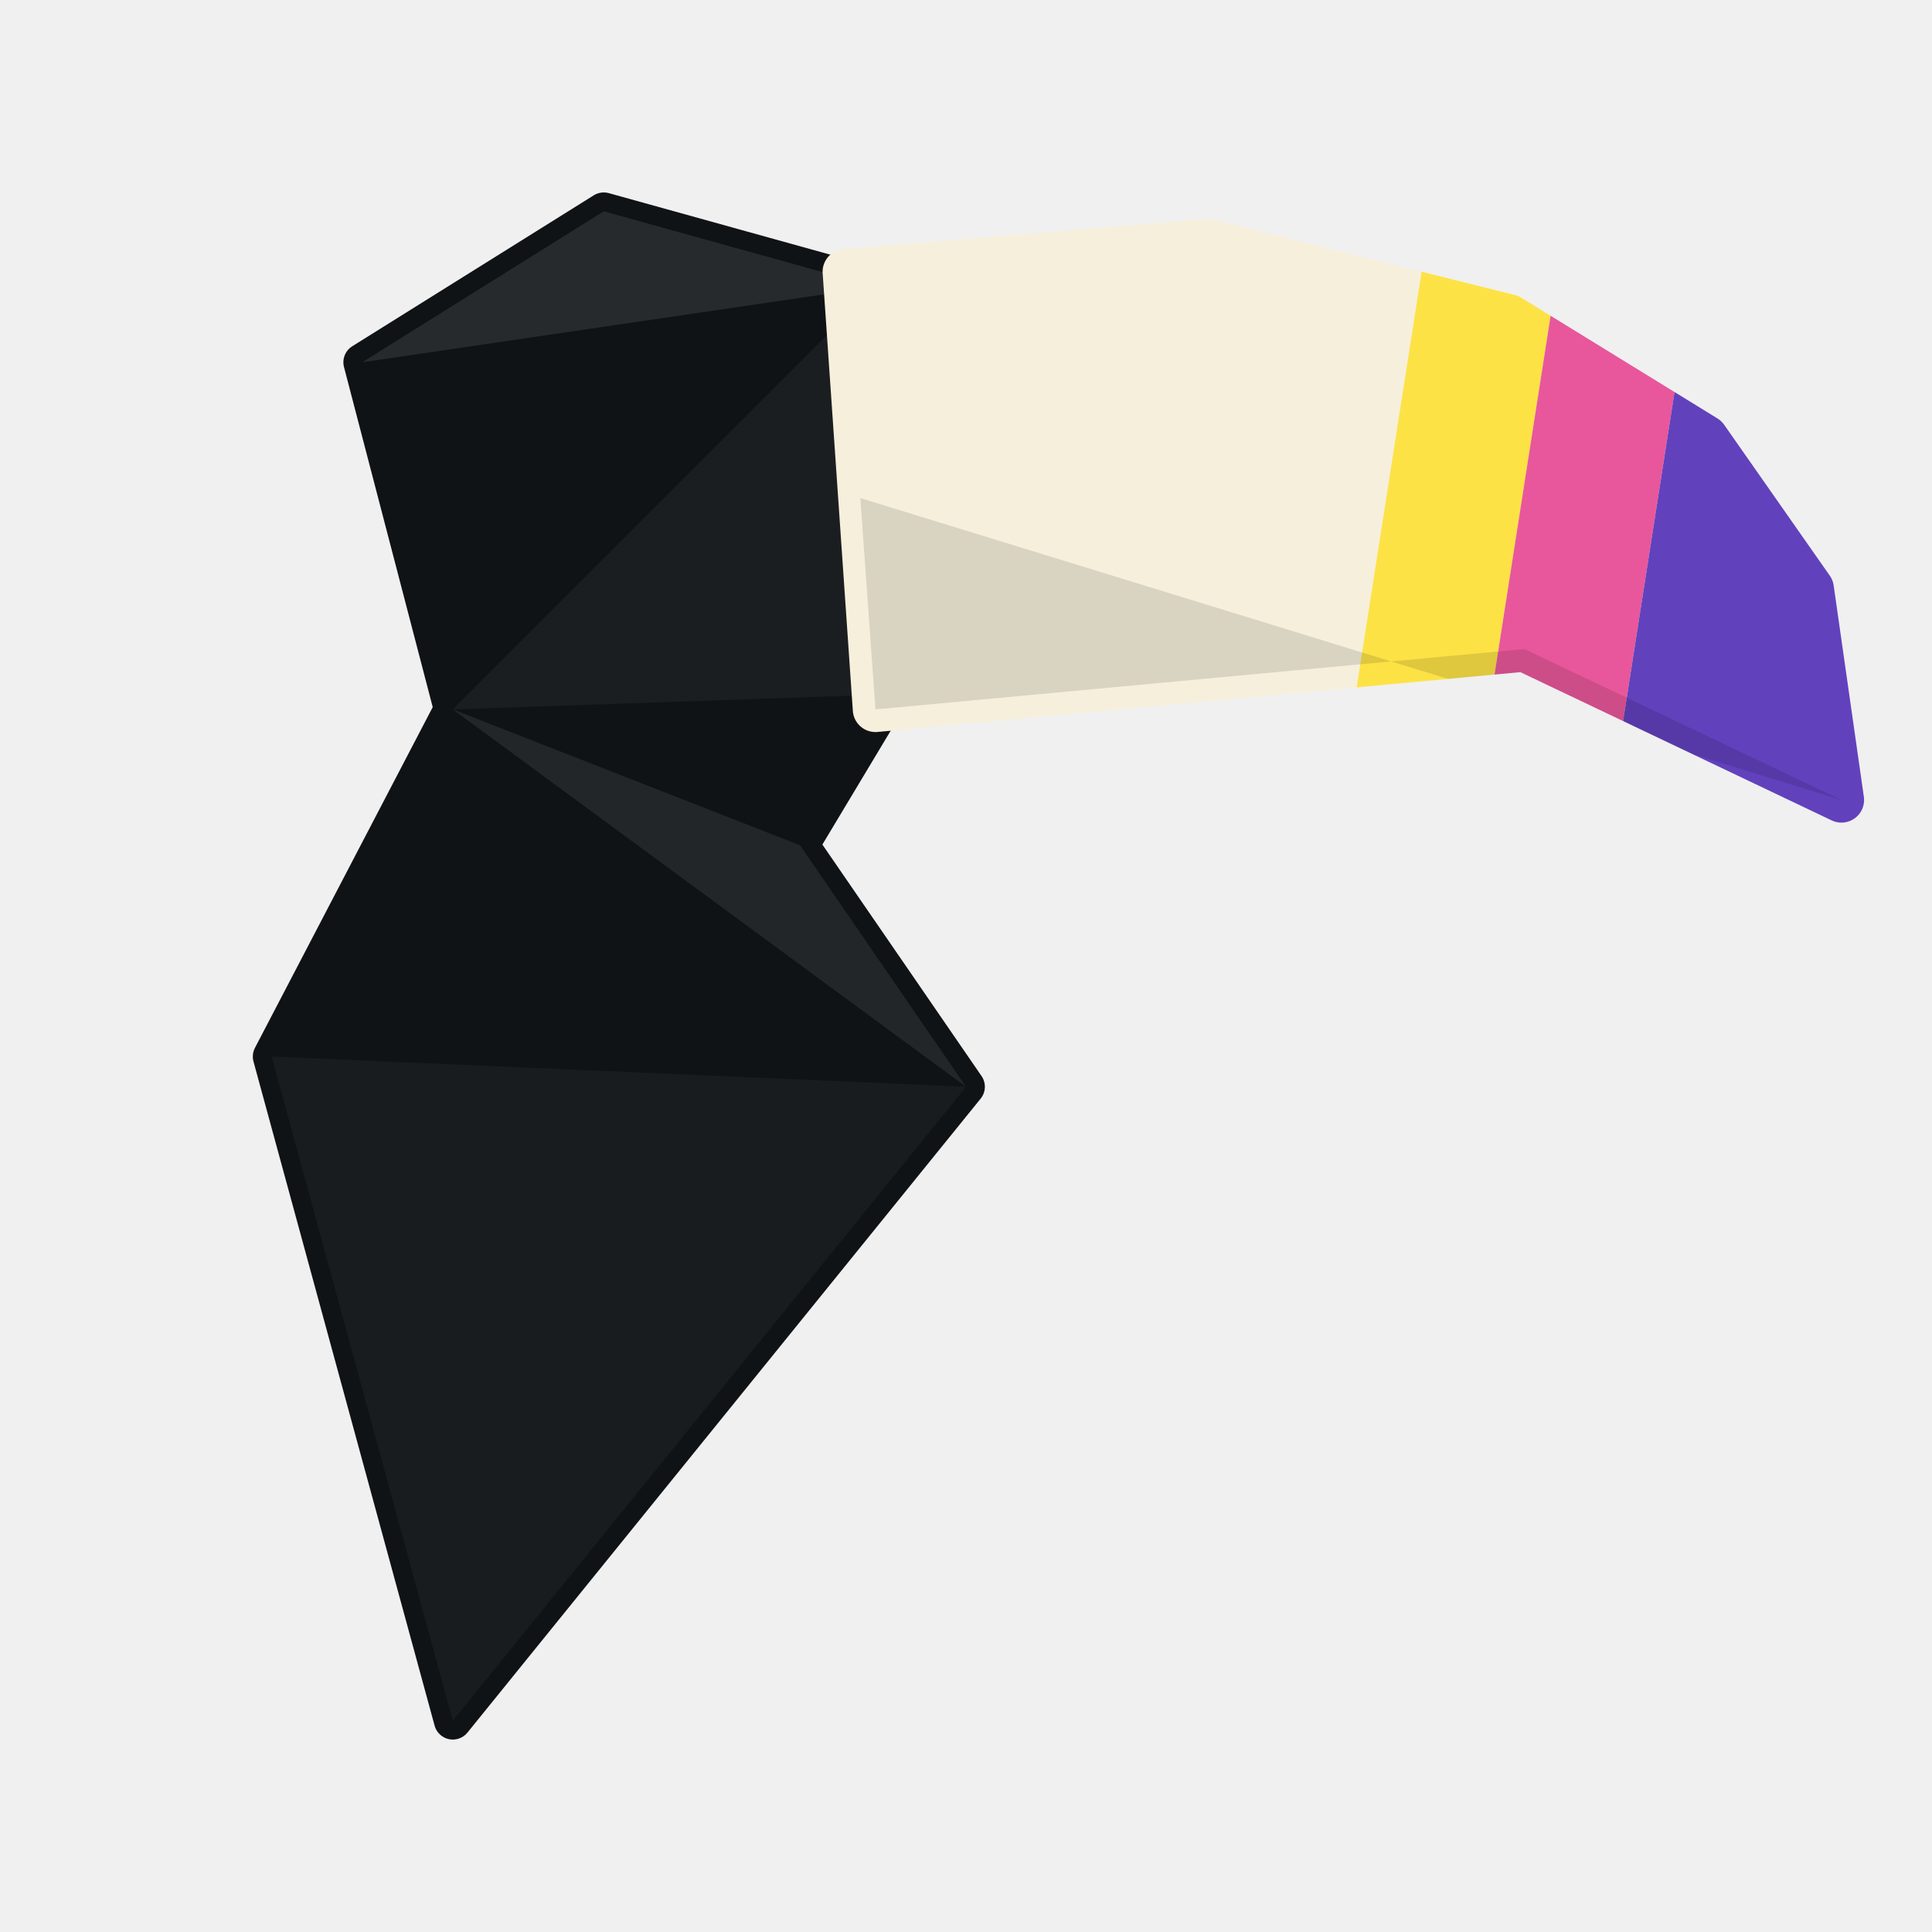
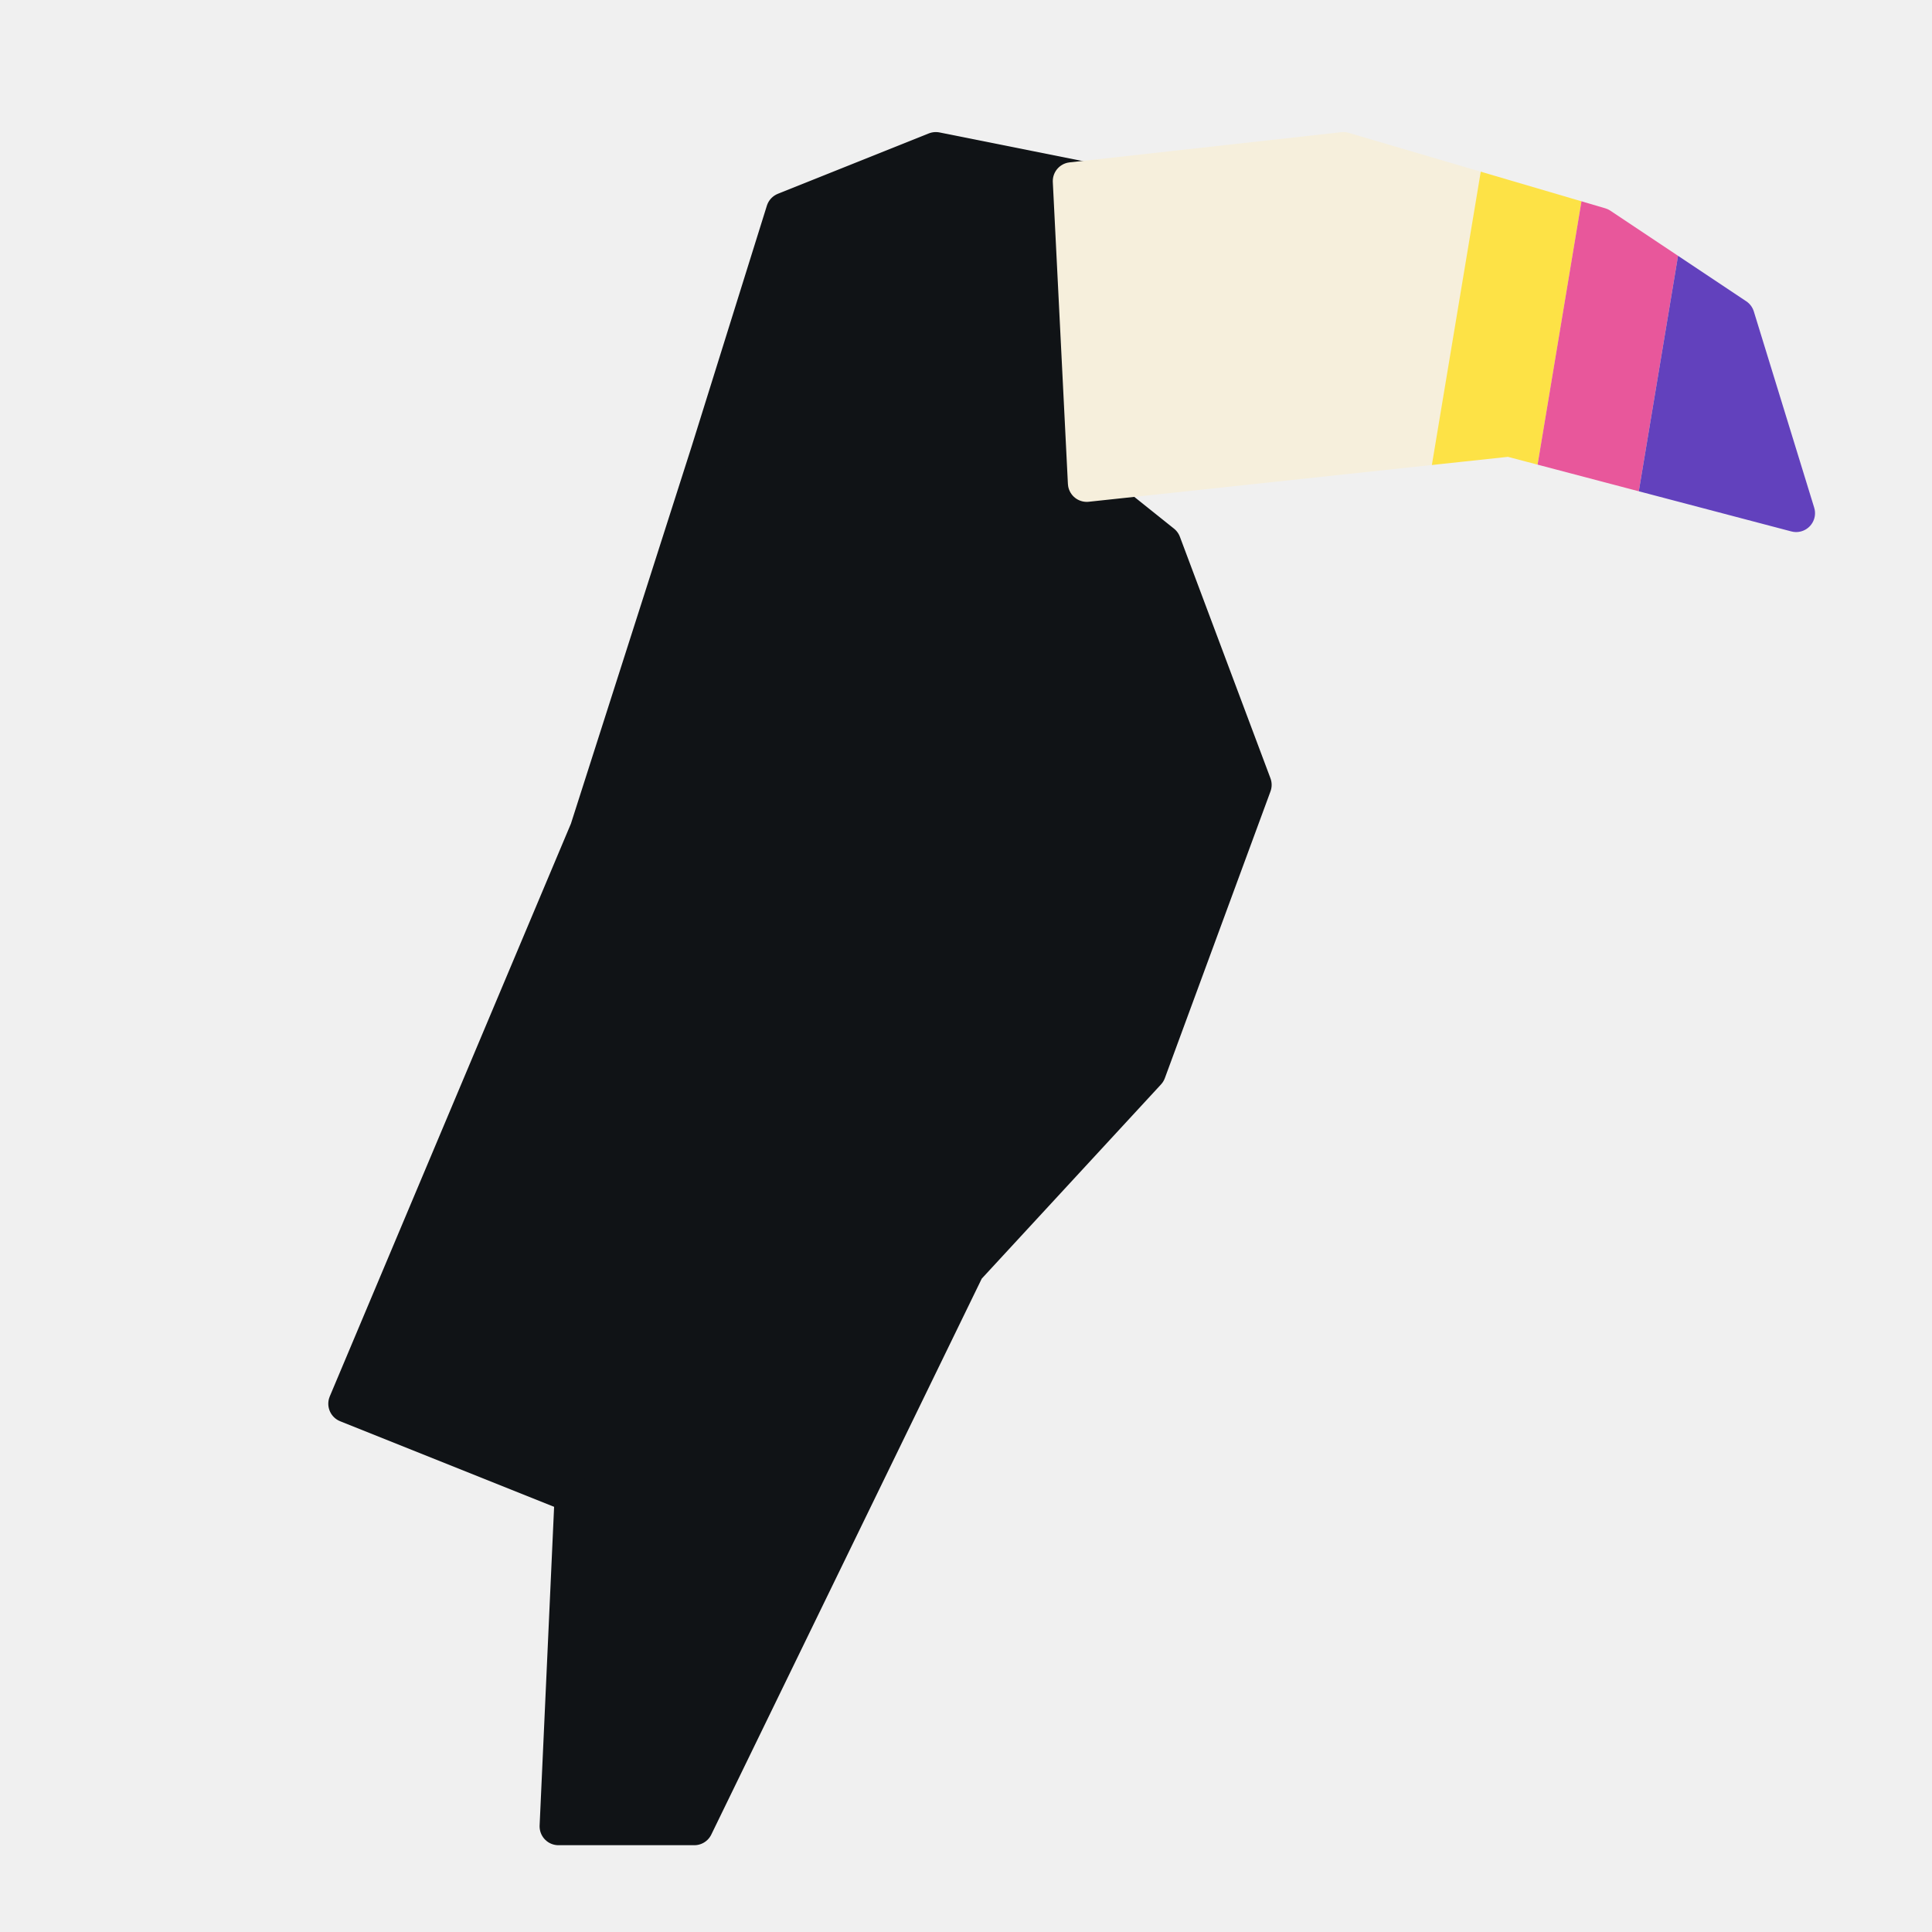
<svg xmlns="http://www.w3.org/2000/svg" viewBox="0 0 128 128" width="512" height="512">
  <defs>
    <mask id="beak" maskUnits="userSpaceOnUse" x="0" y="0" width="128" height="128">
-       <polygon points="56,18 80,16 100,21 113,29 120,39 122,53 101,43 58,47" fill="#fff" stroke="#fff" stroke-width="3" stroke-linejoin="round" />
+       <polygon points="71,12 89,10 106,15 115,21 119,34 100,29 72,32" fill="#fff" stroke="#fff" stroke-width="2.5" stroke-linejoin="round" />
    </mask>
-     <clipPath id="body">
-       <polygon points="40,14 58,19 59,46 53,56 64,72 30,114 18,70 30,47 24,24" />
-     </clipPath>
  </defs>
-   <polygon points="40,14 58,19 59,46 53,56 64,72 30,114 18,70 30,47 24,24" fill="#101316" stroke="#101316" stroke-width="2.5" stroke-linejoin="round" />
-   <g clip-path="url(#body)">
-     <polygon points="24,24 40,14 58,19" fill="#fff" fill-opacity="0.1" />
-     <polygon points="58,19 59,46 30,47" fill="#fff" fill-opacity="0.05" />
-     <polygon points="30,47 53,56 64,72" fill="#fff" fill-opacity="0.08" />
-     <polygon points="18,70 64,72 30,114" fill="#fff" fill-opacity="0.04" />
-   </g>
+   <polygon points="62,10 72,12 72,32 77,36 83,52 76,71 64,84 46,121 37,121 38,99 23,93 39,55 47,30 52,14" fill="#101316" stroke="#101316" stroke-width="2.5" stroke-linejoin="round" />
  <g mask="url(#beak)">
-     <rect x="40" y="0" width="90" height="64" fill="#f6efdc" />
-     <polygon points="97,0 106,0 96,64 87,64" fill="#fde246" />
-     <polygon points="106,0 115,0 105,64 96,64" fill="#e8579b" />
-     <polygon points="115,0 135,0 125,64 105,64" fill="#6241bd" />
-     <polygon points="57,33 122,53 101,43 58,47" fill="#000" fill-opacity="0.12" />
+     <rect x="60" y="0" width="70" height="48" fill="#f6efdc" />
+     <polygon points="100,0 107,0 99,48 92,48" fill="#fde246" />
+     <polygon points="107,0 114,0 106,48 99,48" fill="#e8579b" />
+     <polygon points="114,0 134,0 126,48 106,48" fill="#6241bd" />
  </g>
</svg>
